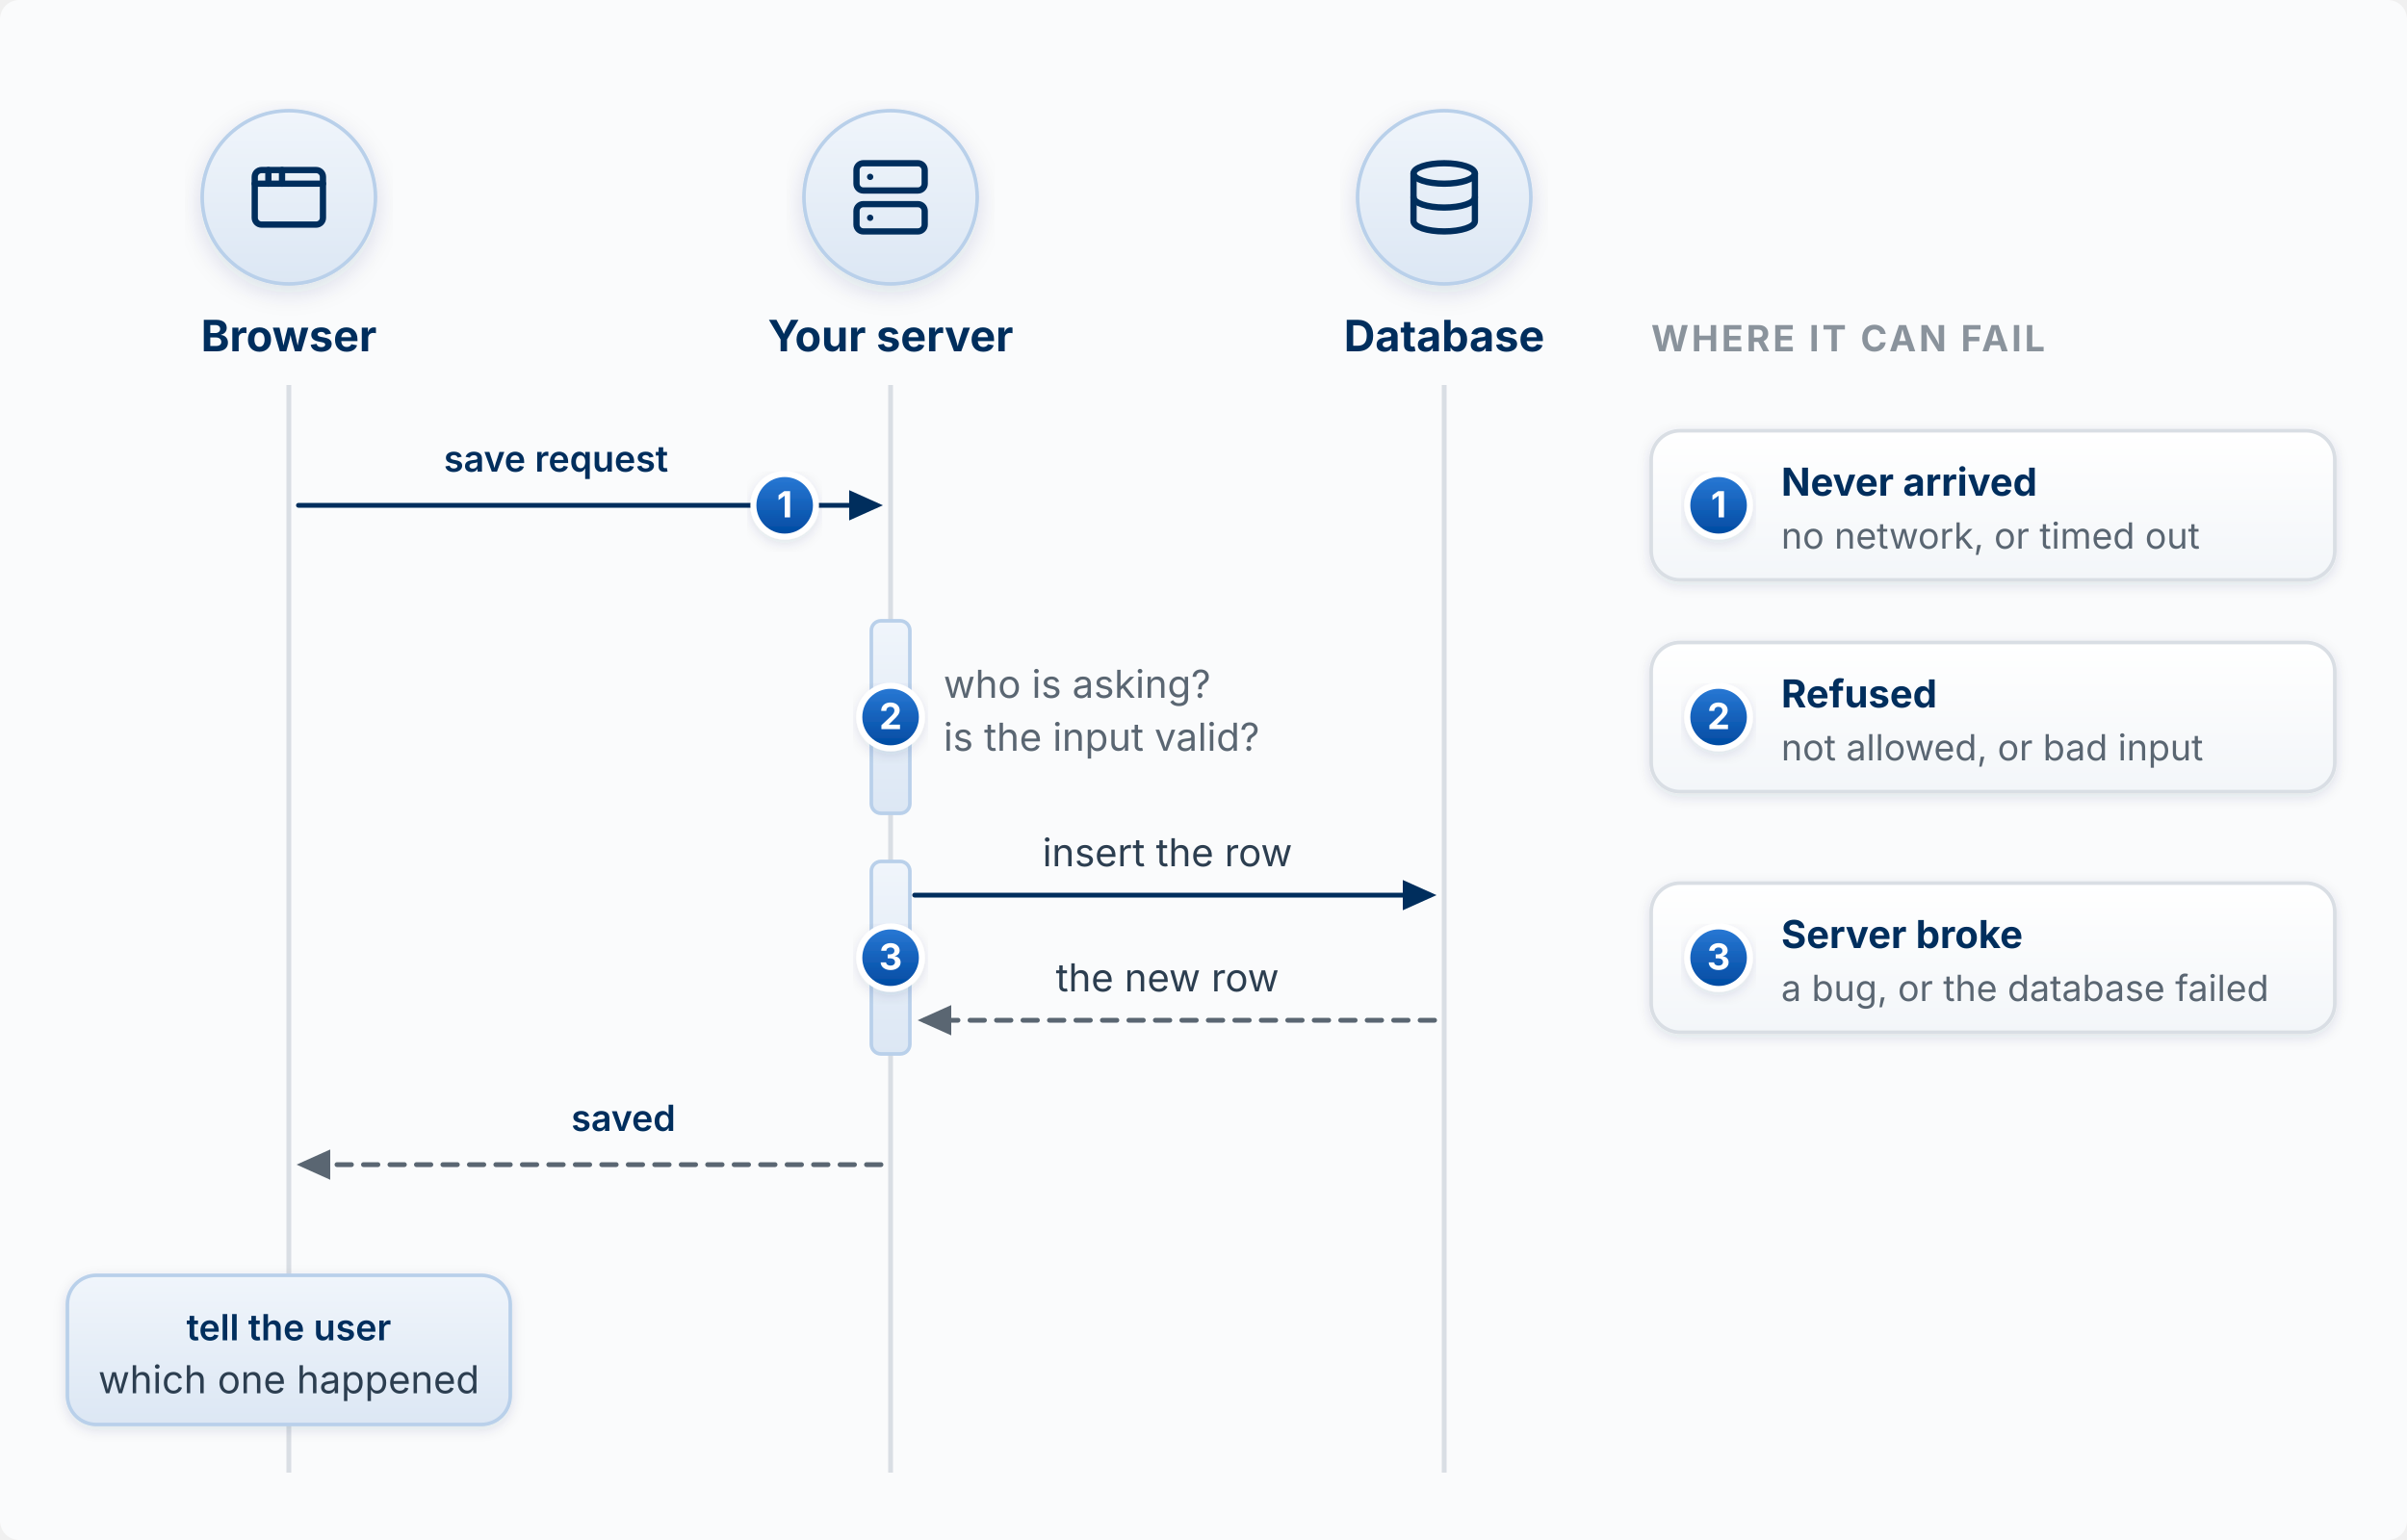
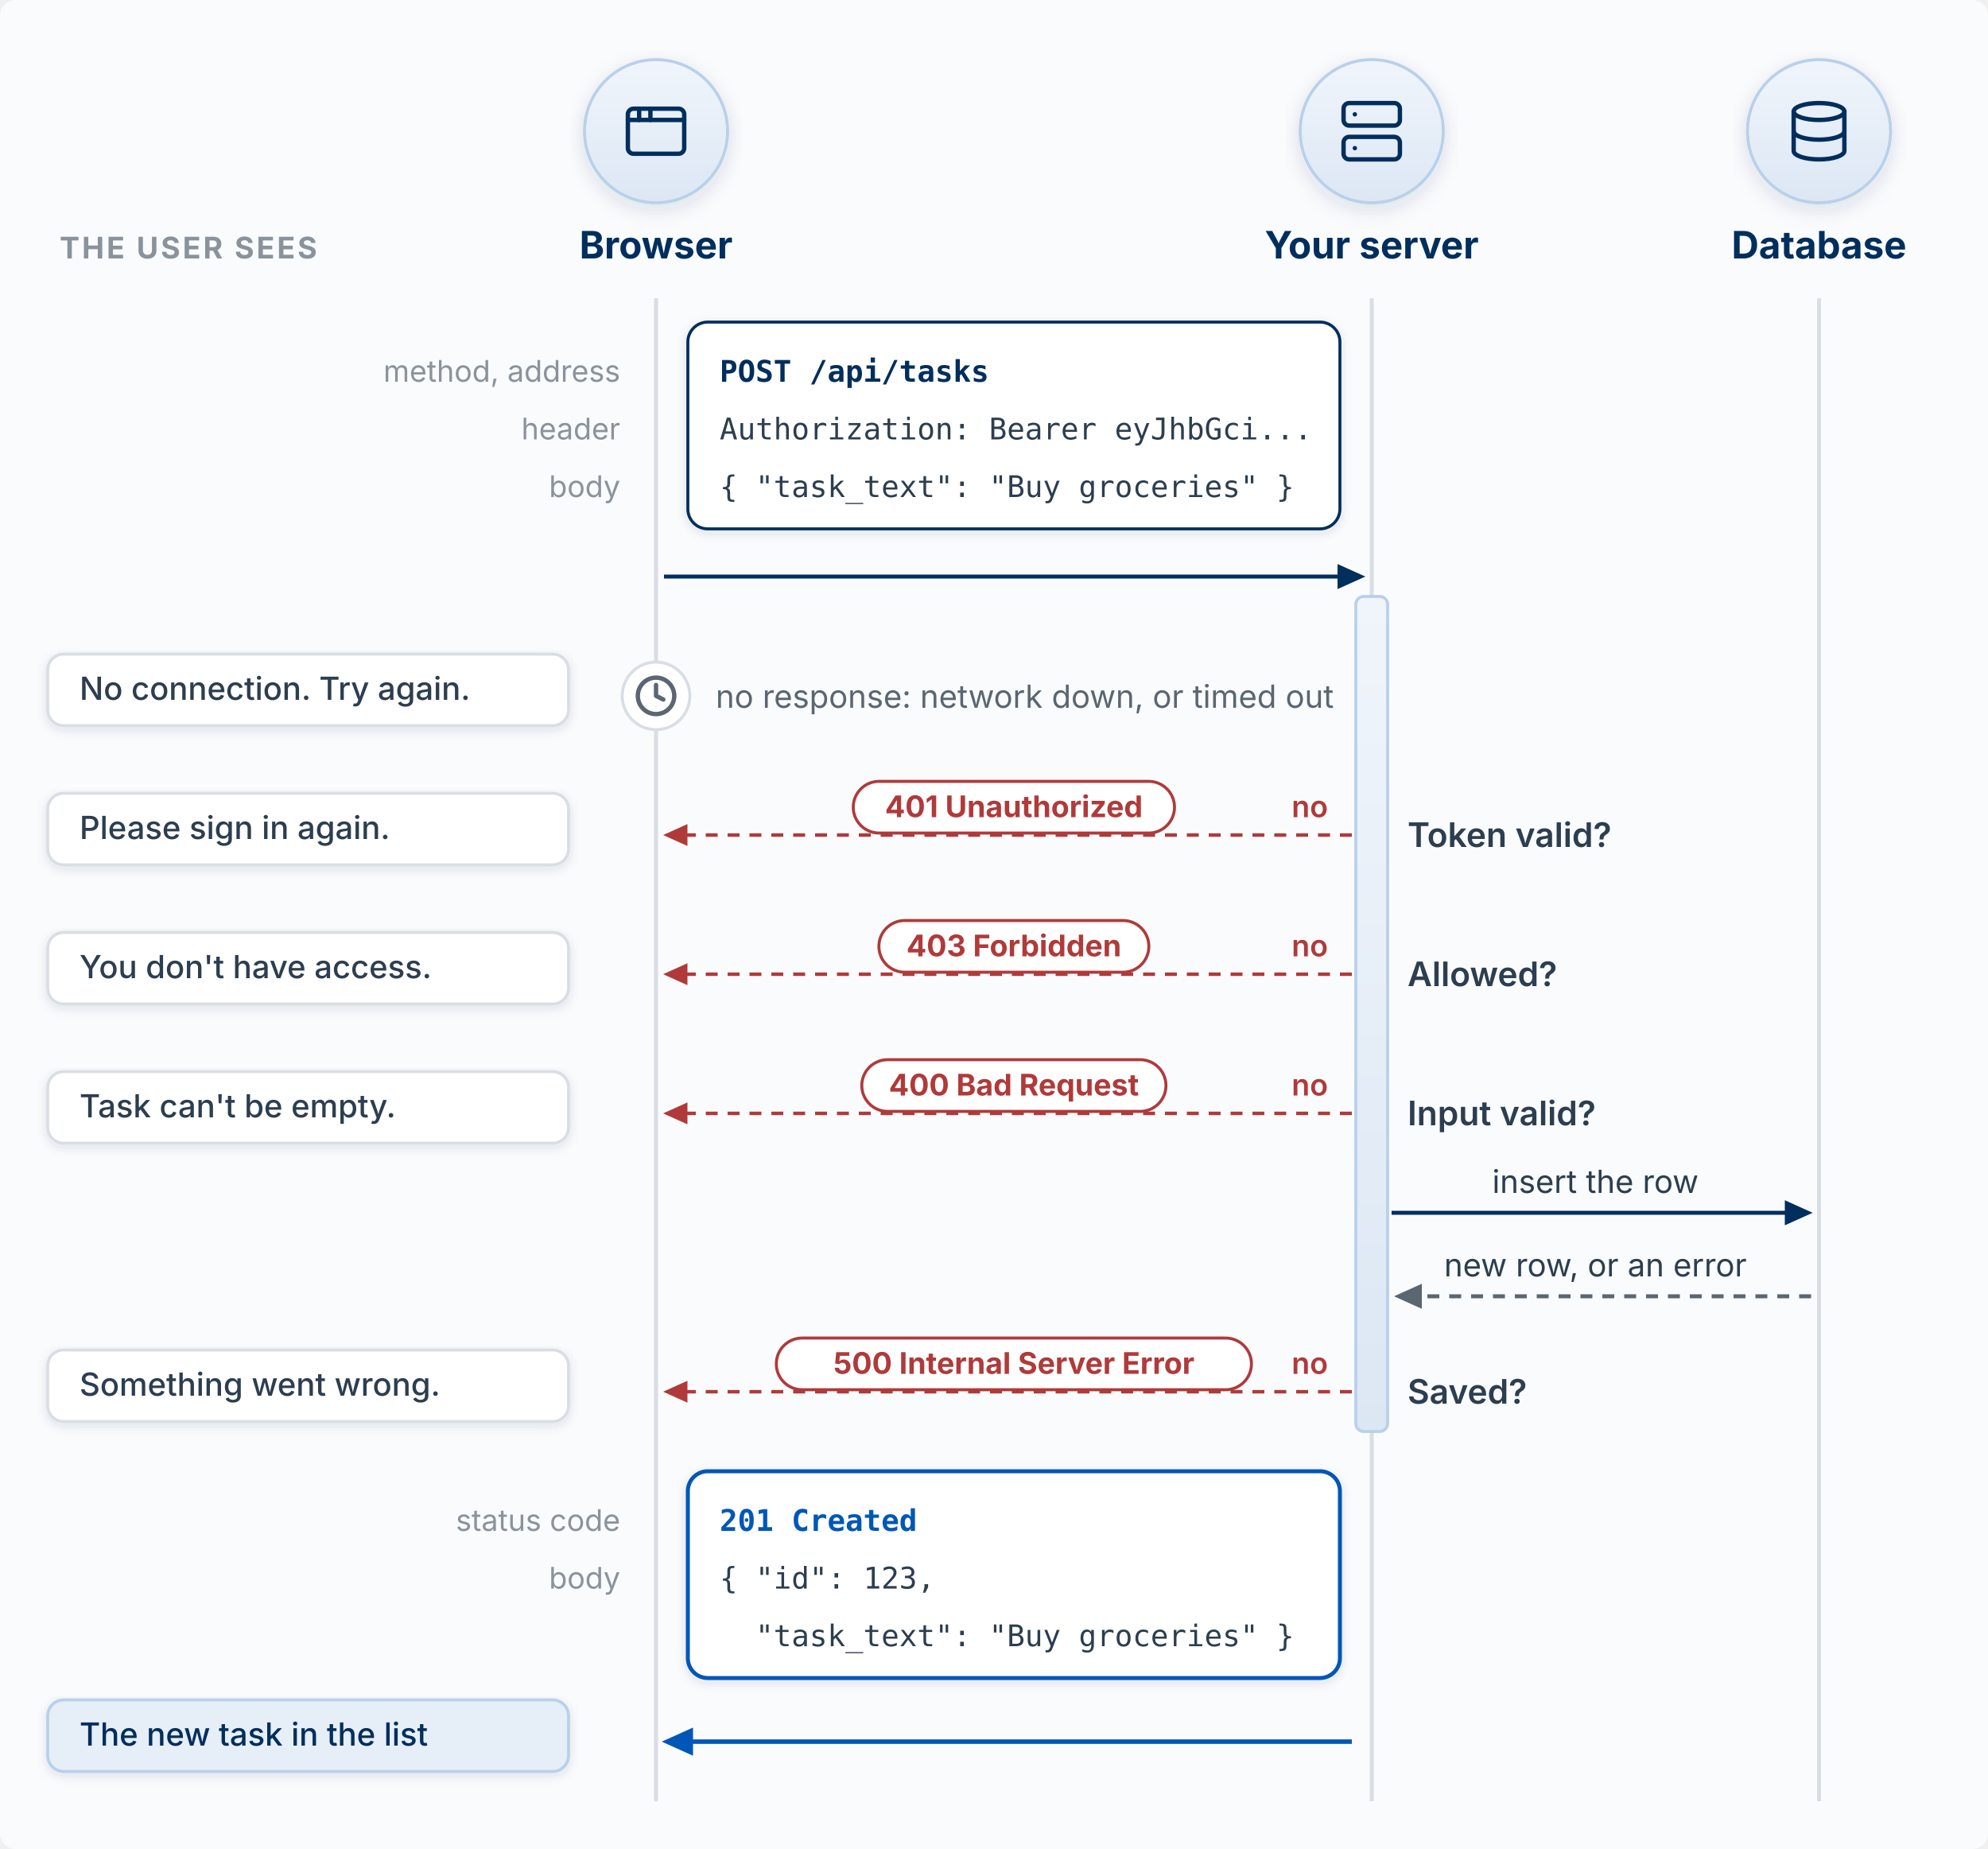
- <svg xmlns="http://www.w3.org/2000/svg" viewBox="0 0 1000 640" role="img" font-family="Inter, 'Helvetica Neue', Helvetica, Arial, sans-serif">
+ <svg xmlns="http://www.w3.org/2000/svg" viewBox="0 0 1000 930" role="img" font-family="Inter, 'Helvetica Neue', Helvetica, Arial, sans-serif">
  <defs>
-     <linearGradient id="gCard" x1="0" y1="0" x2="0" y2="1">
-       <stop offset="0%" stop-color="#FFFFFF" />
-       <stop offset="100%" stop-color="#F3F6F9" />
-     </linearGradient>
    <linearGradient id="gBlue" x1="0" y1="0" x2="0" y2="1">
      <stop offset="0%" stop-color="#F0F5FB" />
      <stop offset="100%" stop-color="#DCE7F4" />
    </linearGradient>
-     <linearGradient id="gGray" x1="0" y1="0" x2="0" y2="1">
-       <stop offset="0%" stop-color="#F4F6F8" />
-       <stop offset="100%" stop-color="#E3E7EB" />
-     </linearGradient>
-     <linearGradient id="gNavy" x1="0" y1="0" x2="0" y2="1">
-       <stop offset="0%" stop-color="#0E3F6A" />
-       <stop offset="100%" stop-color="#001A36" />
-     </linearGradient>
-     <linearGradient id="gRoyal" x1="0" y1="0" x2="0" y2="1">
-       <stop offset="0%" stop-color="#2A7AD6" />
-       <stop offset="100%" stop-color="#0049A0" />
-     </linearGradient>
-     <linearGradient id="gGreen" x1="0" y1="0" x2="0" y2="1">
-       <stop offset="0%" stop-color="#F1F8F3" />
-       <stop offset="100%" stop-color="#E0EFE5" />
-     </linearGradient>
-     <linearGradient id="gRed" x1="0" y1="0" x2="0" y2="1">
-       <stop offset="0%" stop-color="#FBF3F3" />
-       <stop offset="100%" stop-color="#F3E1E1" />
+     <linearGradient id="gCard" x1="0" y1="0" x2="0" y2="1">
+       <stop offset="0%" stop-color="#FFFFFF" />
+       <stop offset="100%" stop-color="#F3F6F9" />
    </linearGradient>
    <filter id="sh" x="-10%" y="-10%" width="120%" height="135%">
      <feDropShadow dx="0" dy="3" stdDeviation="5" flood-color="#002E5D" flood-opacity="0.13" />
    </filter>
    <filter id="shS" x="-10%" y="-10%" width="120%" height="135%">
      <feDropShadow dx="0" dy="1.5" stdDeviation="2.5" flood-color="#002E5D" flood-opacity="0.12" />
    </filter>
-     <marker id="ah" viewBox="0 0 10 10" refX="8" refY="5" markerWidth="7" markerHeight="7" orient="auto-start-reverse">
-       <path d="M0,0.5 L10,5 L0,9.5 z" fill="#8A939C" />
+     <marker id="ahN" viewBox="0 0 10 10" refX="8" refY="5" markerWidth="7" markerHeight="7" orient="auto-start-reverse">
+       <path d="M0,0.5 L10,5 L0,9.5 z" fill="#002E5D" />
    </marker>
    <marker id="ahD" viewBox="0 0 10 10" refX="8" refY="5" markerWidth="7" markerHeight="7" orient="auto-start-reverse">
      <path d="M0,0.5 L10,5 L0,9.5 z" fill="#5A6672" />
    </marker>
+     <marker id="ahR" viewBox="0 0 10 10" refX="8" refY="5" markerWidth="7" markerHeight="7" orient="auto-start-reverse">
+       <path d="M0,0.5 L10,5 L0,9.5 z" fill="#B03A3A" />
+     </marker>
    <marker id="ahA" viewBox="0 0 10 10" refX="8" refY="5" markerWidth="7" markerHeight="7" orient="auto-start-reverse">
      <path d="M0,0.5 L10,5 L0,9.5 z" fill="#0057B8" />
    </marker>
-     <marker id="ahN" viewBox="0 0 10 10" refX="8" refY="5" markerWidth="7" markerHeight="7" orient="auto-start-reverse">
-       <path d="M0,0.5 L10,5 L0,9.5 z" fill="#002E5D" />
-     </marker>
  </defs>
-   <rect x="0" y="0" width="1000" height="640" rx="8" fill="#FAFBFC" />
-   <line x1="120" y1="160" x2="120" y2="612" stroke="#D9DEE4" stroke-width="2" />
-   <circle cx="120" cy="82" r="36" fill="url(#gBlue)" stroke="#B9D0EA" stroke-width="1.5" filter="url(#sh)" />
-   <g transform="translate(103.0,65.0) scale(1.417)" fill="none" stroke="#002E5D" stroke-width="1.84" stroke-linecap="round" stroke-linejoin="round">
+   <rect x="0" y="0" width="1000" height="930" rx="8" fill="#FAFBFC" />
+   <line x1="330" y1="150" x2="330" y2="906" stroke="#D9DEE4" stroke-width="2" />
+   <circle cx="330" cy="66" r="36" fill="url(#gBlue)" stroke="#B9D0EA" stroke-width="1.5" filter="url(#sh)" />
+   <g transform="translate(313,49) scale(1.417)" fill="none" stroke="#002E5D" stroke-width="1.55" stroke-linecap="round" stroke-linejoin="round">
    <rect x="2" y="4" width="20" height="16" rx="2" />
    <path d="M10 4v4" />
    <path d="M2 8h20" />
    <path d="M6 4v4" />
  </g>
-   <text x="120" y="146" font-size="18" font-weight="700" text-anchor="middle" fill="#002E5D">Browser</text>
-   <line x1="370" y1="160" x2="370" y2="612" stroke="#D9DEE4" stroke-width="2" />
-   <circle cx="370" cy="82" r="36" fill="url(#gBlue)" stroke="#B9D0EA" stroke-width="1.5" filter="url(#sh)" />
-   <g transform="translate(353.0,65.0) scale(1.417)" fill="none" stroke="#002E5D" stroke-width="1.84" stroke-linecap="round" stroke-linejoin="round">
+   <text x="330" y="130" font-size="19" font-weight="700" text-anchor="middle" fill="#002E5D" font-family="Inter, 'Helvetica Neue', Helvetica, Arial, sans-serif">Browser</text>
+   <line x1="690" y1="150" x2="690" y2="906" stroke="#D9DEE4" stroke-width="2" />
+   <circle cx="690" cy="66" r="36" fill="url(#gBlue)" stroke="#B9D0EA" stroke-width="1.5" filter="url(#sh)" />
+   <g transform="translate(673,49) scale(1.417)" fill="none" stroke="#002E5D" stroke-width="1.55" stroke-linecap="round" stroke-linejoin="round">
    <rect width="20" height="8" x="2" y="2" rx="2" ry="2" />
    <rect width="20" height="8" x="2" y="14" rx="2" ry="2" />
    <line x1="6" x2="6.01" y1="6" y2="6" />
    <line x1="6" x2="6.01" y1="18" y2="18" />
  </g>
-   <text x="370" y="146" font-size="18" font-weight="700" text-anchor="middle" fill="#002E5D">Your server</text>
-   <line x1="600" y1="160" x2="600" y2="612" stroke="#D9DEE4" stroke-width="2" />
-   <circle cx="600" cy="82" r="36" fill="url(#gBlue)" stroke="#B9D0EA" stroke-width="1.5" filter="url(#sh)" />
-   <g transform="translate(583.0,65.0) scale(1.417)" fill="none" stroke="#002E5D" stroke-width="1.84" stroke-linecap="round" stroke-linejoin="round">
+   <text x="690" y="130" font-size="19" font-weight="700" text-anchor="middle" fill="#002E5D" font-family="Inter, 'Helvetica Neue', Helvetica, Arial, sans-serif">Your server</text>
+   <line x1="915" y1="150" x2="915" y2="906" stroke="#D9DEE4" stroke-width="2" />
+   <circle cx="915" cy="66" r="36" fill="url(#gBlue)" stroke="#B9D0EA" stroke-width="1.5" filter="url(#sh)" />
+   <g transform="translate(898,49) scale(1.417)" fill="none" stroke="#002E5D" stroke-width="1.55" stroke-linecap="round" stroke-linejoin="round">
    <ellipse cx="12" cy="5" rx="9" ry="3" />
    <path d="M3 5V19A9 3 0 0 0 21 19V5" />
    <path d="M3 12A9 3 0 0 0 21 12" />
  </g>
-   <text x="600" y="146" font-size="18" font-weight="700" text-anchor="middle" fill="#002E5D">Database</text>
-   <text x="686" y="146" font-size="15" font-weight="700" letter-spacing="1.2" fill="#8A939C">WHERE IT CAN FAIL</text>
-   <path d="M124 210 H364" fill="none" stroke="#002E5D" stroke-width="2" stroke-linecap="round" stroke-linejoin="round" marker-end="url(#ahN)" />
-   <text x="231.0" y="196" font-size="15" font-weight="600" text-anchor="middle" font-family="Inter, 'Helvetica Neue', Helvetica, Arial, sans-serif" fill="#002E5D">save request</text>
-   <circle cx="326" cy="210" r="13" fill="url(#gRoyal)" stroke="#FFFFFF" stroke-width="2.5" filter="url(#shS)" />
-   <text x="326" y="215" font-size="15" font-weight="700" text-anchor="middle" fill="#FFFFFF">1</text>
-   <rect x="686" y="179" width="284" height="62" rx="12" fill="url(#gCard)" stroke="#D9DEE4" stroke-width="1.5" filter="url(#shS)" />
-   <circle cx="714" cy="210" r="13" fill="url(#gRoyal)" stroke="#FFFFFF" stroke-width="2.5" filter="url(#shS)" />
-   <text x="714" y="215" font-size="15" font-weight="700" text-anchor="middle" fill="#FFFFFF">1</text>
-   <text x="740" y="206" font-size="16" font-weight="700" fill="#002E5D">Never arrived</text>
-   <text x="740" y="228" font-size="15" fill="#5A6672">no network, or timed out</text>
-   <rect x="362" y="258" width="16" height="80" rx="4" fill="url(#gBlue)" stroke="#B9D0EA" stroke-width="1.5" />
-   <text x="392" y="290" font-size="16" fill="#5A6672">who is asking?</text>
-   <text x="392" y="312" font-size="16" fill="#5A6672">is the input valid?</text>
-   <circle cx="370" cy="298" r="13" fill="url(#gRoyal)" stroke="#FFFFFF" stroke-width="2.5" filter="url(#shS)" />
-   <text x="370" y="303" font-size="15" font-weight="700" text-anchor="middle" fill="#FFFFFF">2</text>
-   <rect x="686" y="267" width="284" height="62" rx="12" fill="url(#gCard)" stroke="#D9DEE4" stroke-width="1.5" filter="url(#shS)" />
-   <circle cx="714" cy="298" r="13" fill="url(#gRoyal)" stroke="#FFFFFF" stroke-width="2.5" filter="url(#shS)" />
-   <text x="714" y="303" font-size="15" font-weight="700" text-anchor="middle" fill="#FFFFFF">2</text>
-   <text x="740" y="294" font-size="16" font-weight="700" fill="#002E5D">Refused</text>
-   <text x="740" y="316" font-size="15" fill="#5A6672">not allowed, or bad input</text>
-   <path d="M380 372 H594" fill="none" stroke="#002E5D" stroke-width="2" stroke-linecap="round" stroke-linejoin="round" marker-end="url(#ahN)" />
-   <text x="485.0" y="360" font-size="16" text-anchor="middle" fill="#2C3E50">insert the row</text>
-   <path d="M596 424 H384" fill="none" stroke="#5A6672" stroke-width="2" stroke-linecap="round" stroke-linejoin="round" stroke-dasharray="6 5" marker-end="url(#ahD)" />
-   <text x="485.0" y="412" font-size="16" text-anchor="middle" fill="#2C3E50">the new row</text>
-   <path d="M366 484 H126" fill="none" stroke="#5A6672" stroke-width="2" stroke-linecap="round" stroke-linejoin="round" stroke-dasharray="6 5" marker-end="url(#ahD)" />
-   <text x="259.0" y="470" font-size="15" font-weight="600" text-anchor="middle" font-family="Inter, 'Helvetica Neue', Helvetica, Arial, sans-serif" fill="#002E5D">saved</text>
-   <rect x="362" y="358" width="16" height="80" rx="4" fill="url(#gBlue)" stroke="#B9D0EA" stroke-width="1.5" />
-   <circle cx="370" cy="398" r="13" fill="url(#gRoyal)" stroke="#FFFFFF" stroke-width="2.5" filter="url(#shS)" />
-   <text x="370" y="403" font-size="15" font-weight="700" text-anchor="middle" fill="#FFFFFF">3</text>
-   <rect x="686" y="367" width="284" height="62" rx="12" fill="url(#gCard)" stroke="#D9DEE4" stroke-width="1.5" filter="url(#shS)" />
-   <circle cx="714" cy="398" r="13" fill="url(#gRoyal)" stroke="#FFFFFF" stroke-width="2.5" filter="url(#shS)" />
-   <text x="714" y="403" font-size="15" font-weight="700" text-anchor="middle" fill="#FFFFFF">3</text>
-   <text x="740" y="394" font-size="16" font-weight="700" fill="#002E5D">Server broke</text>
-   <text x="740" y="416" font-size="15" fill="#5A6672">a bug, or the database failed</text>
-   <rect x="28" y="530" width="184" height="62" rx="12" fill="url(#gBlue)" stroke="#B9D0EA" stroke-width="1.5" filter="url(#shS)" />
-   <text x="120" y="557" font-size="15" font-weight="600" text-anchor="middle" font-family="Inter, 'Helvetica Neue', Helvetica, Arial, sans-serif" fill="#002E5D">tell the user</text>
-   <text x="120" y="579" font-size="16" text-anchor="middle" fill="#2C3E50">which one happened</text>
+   <text x="915" y="130" font-size="19" font-weight="700" text-anchor="middle" fill="#002E5D" font-family="Inter, 'Helvetica Neue', Helvetica, Arial, sans-serif">Database</text>
+   <text x="30" y="130" font-size="15" font-weight="700" text-anchor="start" fill="#8A939C" font-family="Inter, 'Helvetica Neue', Helvetica, Arial, sans-serif" letter-spacing="1.2">THE USER SEES</text>
+   <rect x="346" y="162" width="328" height="104" rx="10" fill="#FFFFFF" stroke="#002E5D" stroke-width="1.5" filter="url(#shS)" />
+   <text x="362" y="192" font-size="15" font-weight="700" text-anchor="start" fill="#002E5D" font-family="Menlo, Consolas, 'DejaVu Sans Mono', monospace">POST /api/tasks</text>
+   <text x="312" y="192" font-size="15" font-weight="400" text-anchor="end" fill="#8A939C" font-family="Inter, 'Helvetica Neue', Helvetica, Arial, sans-serif">method, address</text>
+   <text x="362" y="221" font-size="15" font-weight="400" text-anchor="start" fill="#2C3E50" font-family="Menlo, Consolas, 'DejaVu Sans Mono', monospace">Authorization: Bearer eyJhbGci...</text>
+   <text x="312" y="221" font-size="15" font-weight="400" text-anchor="end" fill="#8A939C" font-family="Inter, 'Helvetica Neue', Helvetica, Arial, sans-serif">header</text>
+   <text x="362" y="250" font-size="15" font-weight="400" text-anchor="start" fill="#2C3E50" font-family="Menlo, Consolas, 'DejaVu Sans Mono', monospace">{ "task_text": "Buy groceries" }</text>
+   <text x="312" y="250" font-size="15" font-weight="400" text-anchor="end" fill="#8A939C" font-family="Inter, 'Helvetica Neue', Helvetica, Arial, sans-serif">body</text>
+   <path d="M334 290 H684" stroke="#002E5D" stroke-width="2" fill="none" marker-end="url(#ahN)" />
+   <rect x="682" y="300" width="16" height="420" rx="4" fill="url(#gBlue)" stroke="#B9D0EA" stroke-width="1.5" />
+   <circle cx="330" cy="350" r="17" fill="#FFFFFF" stroke="#D9DEE4" stroke-width="1.5" />
+   <g transform="translate(319,339) scale(0.9167)" fill="none" stroke="#5A6672" stroke-width="2.4" stroke-linecap="round" stroke-linejoin="round">
+     <circle cx="12" cy="12" r="10" />
+     <polyline points="12 6 12 12 16 14" />
+   </g>
+   <text x="360" y="356" font-size="16" font-weight="400" text-anchor="start" fill="#5A6672" font-family="Inter, 'Helvetica Neue', Helvetica, Arial, sans-serif">no response: network down, or timed out</text>
+   <rect x="24" y="329" width="262" height="36" rx="8" fill="#FFFFFF" stroke="#D9DEE4" stroke-width="1.5" filter="url(#shS)" />
+   <text x="40" y="352" font-size="16" font-weight="500" text-anchor="start" fill="#2C3E50" font-family="Inter, 'Helvetica Neue', Helvetica, Arial, sans-serif">No connection. Try again.</text>
+   <text x="708" y="426" font-size="17" font-weight="600" text-anchor="start" fill="#2C3E50" font-family="Inter, 'Helvetica Neue', Helvetica, Arial, sans-serif">Token valid?</text>
+   <path d="M680 420 H336" stroke="#B03A3A" stroke-width="1.75" stroke-dasharray="6 5" fill="none" marker-end="url(#ahR)" />
+   <rect x="429.2" y="393" width="161.6" height="26" rx="13" fill="#FFFFFF" stroke="#B03A3A" stroke-width="1.5" />
+   <text x="510.0" y="411" font-size="15" font-weight="700" text-anchor="middle" fill="#B03A3A" font-family="Inter, 'Helvetica Neue', Helvetica, Arial, sans-serif">401 Unauthorized</text>
+   <text x="668" y="411" font-size="15" font-weight="600" text-anchor="end" fill="#B03A3A" font-family="Inter, 'Helvetica Neue', Helvetica, Arial, sans-serif">no</text>
+   <rect x="24" y="399" width="262" height="36" rx="8" fill="#FFFFFF" stroke="#D9DEE4" stroke-width="1.5" filter="url(#shS)" />
+   <text x="40" y="422" font-size="16" font-weight="500" text-anchor="start" fill="#2C3E50" font-family="Inter, 'Helvetica Neue', Helvetica, Arial, sans-serif">Please sign in again.</text>
+   <text x="708" y="496" font-size="17" font-weight="600" text-anchor="start" fill="#2C3E50" font-family="Inter, 'Helvetica Neue', Helvetica, Arial, sans-serif">Allowed?</text>
+   <path d="M680 490 H336" stroke="#B03A3A" stroke-width="1.75" stroke-dasharray="6 5" fill="none" marker-end="url(#ahR)" />
+   <rect x="442.1" y="463" width="135.8" height="26" rx="13" fill="#FFFFFF" stroke="#B03A3A" stroke-width="1.5" />
+   <text x="510.0" y="481" font-size="15" font-weight="700" text-anchor="middle" fill="#B03A3A" font-family="Inter, 'Helvetica Neue', Helvetica, Arial, sans-serif">403 Forbidden</text>
+   <text x="668" y="481" font-size="15" font-weight="600" text-anchor="end" fill="#B03A3A" font-family="Inter, 'Helvetica Neue', Helvetica, Arial, sans-serif">no</text>
+   <rect x="24" y="469" width="262" height="36" rx="8" fill="#FFFFFF" stroke="#D9DEE4" stroke-width="1.5" filter="url(#shS)" />
+   <text x="40" y="492" font-size="16" font-weight="500" text-anchor="start" fill="#2C3E50" font-family="Inter, 'Helvetica Neue', Helvetica, Arial, sans-serif">You don't have access.</text>
+   <text x="708" y="566" font-size="17" font-weight="600" text-anchor="start" fill="#2C3E50" font-family="Inter, 'Helvetica Neue', Helvetica, Arial, sans-serif">Input valid?</text>
+   <path d="M680 560 H336" stroke="#B03A3A" stroke-width="1.75" stroke-dasharray="6 5" fill="none" marker-end="url(#ahR)" />
+   <rect x="433.5" y="533" width="153.0" height="26" rx="13" fill="#FFFFFF" stroke="#B03A3A" stroke-width="1.5" />
+   <text x="510.0" y="551" font-size="15" font-weight="700" text-anchor="middle" fill="#B03A3A" font-family="Inter, 'Helvetica Neue', Helvetica, Arial, sans-serif">400 Bad Request</text>
+   <text x="668" y="551" font-size="15" font-weight="600" text-anchor="end" fill="#B03A3A" font-family="Inter, 'Helvetica Neue', Helvetica, Arial, sans-serif">no</text>
+   <rect x="24" y="539" width="262" height="36" rx="8" fill="#FFFFFF" stroke="#D9DEE4" stroke-width="1.5" filter="url(#shS)" />
+   <text x="40" y="562" font-size="16" font-weight="500" text-anchor="start" fill="#2C3E50" font-family="Inter, 'Helvetica Neue', Helvetica, Arial, sans-serif">Task can't be empty.</text>
+   <path d="M700 610 H909" stroke="#002E5D" stroke-width="2" fill="none" marker-end="url(#ahN)" />
+   <text x="802.5" y="600" font-size="16" font-weight="400" text-anchor="middle" fill="#2C3E50" font-family="Inter, 'Helvetica Neue', Helvetica, Arial, sans-serif">insert the row</text>
+   <path d="M911 652 H704" stroke="#5A6672" stroke-width="2" stroke-dasharray="6 5" fill="none" marker-end="url(#ahD)" />
+   <text x="802.5" y="642" font-size="16" font-weight="400" text-anchor="middle" fill="#2C3E50" font-family="Inter, 'Helvetica Neue', Helvetica, Arial, sans-serif">new row, or an error</text>
+   <text x="708" y="706" font-size="17" font-weight="600" text-anchor="start" fill="#2C3E50" font-family="Inter, 'Helvetica Neue', Helvetica, Arial, sans-serif">Saved?</text>
+   <path d="M680 700 H336" stroke="#B03A3A" stroke-width="1.75" stroke-dasharray="6 5" fill="none" marker-end="url(#ahR)" />
+   <rect x="390.5" y="673" width="239.0" height="26" rx="13" fill="#FFFFFF" stroke="#B03A3A" stroke-width="1.5" />
+   <text x="510.0" y="691" font-size="15" font-weight="700" text-anchor="middle" fill="#B03A3A" font-family="Inter, 'Helvetica Neue', Helvetica, Arial, sans-serif">500 Internal Server Error</text>
+   <text x="668" y="691" font-size="15" font-weight="600" text-anchor="end" fill="#B03A3A" font-family="Inter, 'Helvetica Neue', Helvetica, Arial, sans-serif">no</text>
+   <rect x="24" y="679" width="262" height="36" rx="8" fill="#FFFFFF" stroke="#D9DEE4" stroke-width="1.5" filter="url(#shS)" />
+   <text x="40" y="702" font-size="16" font-weight="500" text-anchor="start" fill="#2C3E50" font-family="Inter, 'Helvetica Neue', Helvetica, Arial, sans-serif">Something went wrong.</text>
+   <rect x="346" y="740" width="328" height="104" rx="10" fill="#FFFFFF" stroke="#0057B8" stroke-width="2" filter="url(#shS)" />
+   <text x="362" y="770" font-size="15" font-weight="700" text-anchor="start" fill="#0057B8" font-family="Menlo, Consolas, 'DejaVu Sans Mono', monospace" xml:space="preserve">201 Created</text>
+   <text x="312" y="770" font-size="15" font-weight="400" text-anchor="end" fill="#8A939C" font-family="Inter, 'Helvetica Neue', Helvetica, Arial, sans-serif">status code</text>
+   <text x="362" y="799" font-size="15" font-weight="400" text-anchor="start" fill="#2C3E50" font-family="Menlo, Consolas, 'DejaVu Sans Mono', monospace" xml:space="preserve">{ "id": 123,</text>
+   <text x="312" y="799" font-size="15" font-weight="400" text-anchor="end" fill="#8A939C" font-family="Inter, 'Helvetica Neue', Helvetica, Arial, sans-serif">body</text>
+   <text x="362" y="828" font-size="15" font-weight="400" text-anchor="start" fill="#2C3E50" font-family="Menlo, Consolas, 'DejaVu Sans Mono', monospace" xml:space="preserve">  "task_text": "Buy groceries" }</text>
+   <path d="M680 876 H336" stroke="#0057B8" stroke-width="2.25" fill="none" marker-end="url(#ahA)" />
+   <rect x="24" y="855" width="262" height="36" rx="8" fill="#E6EEF7" stroke="#B9D0EA" stroke-width="1.5" filter="url(#shS)" />
+   <text x="40" y="878" font-size="16" font-weight="500" text-anchor="start" fill="#002E5D" font-family="Inter, 'Helvetica Neue', Helvetica, Arial, sans-serif">The new task in the list</text>
</svg>
